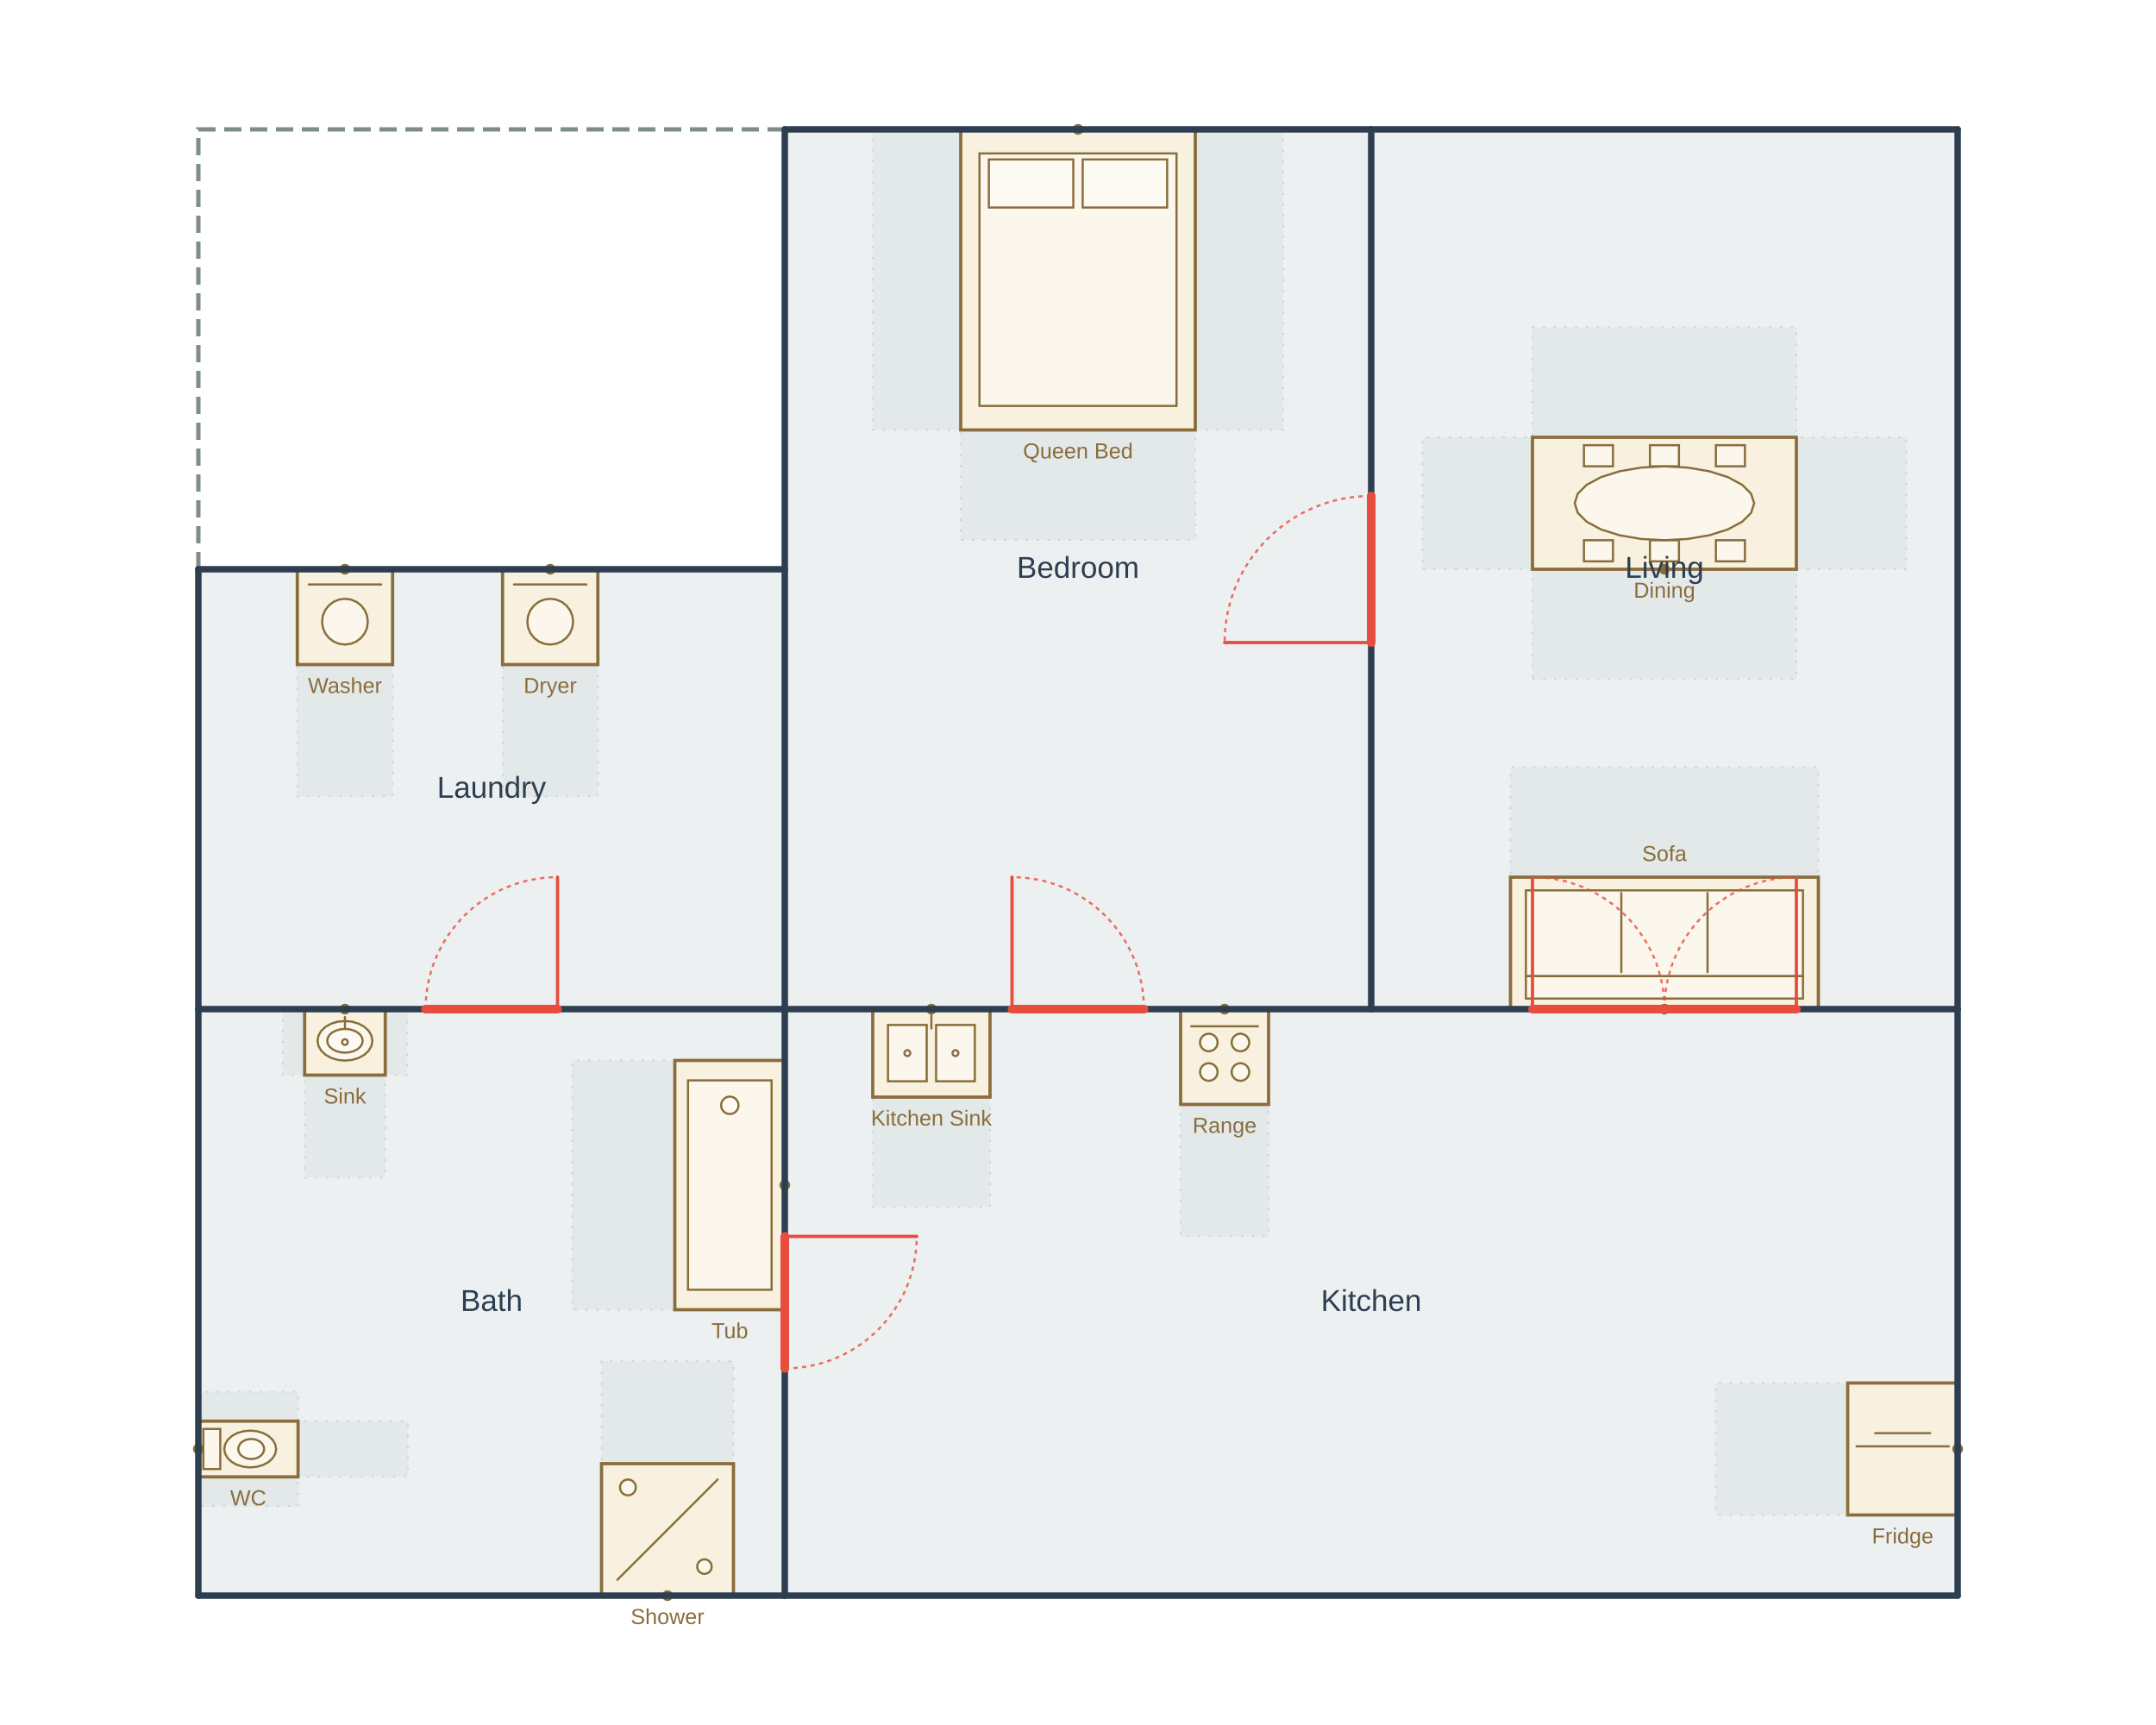
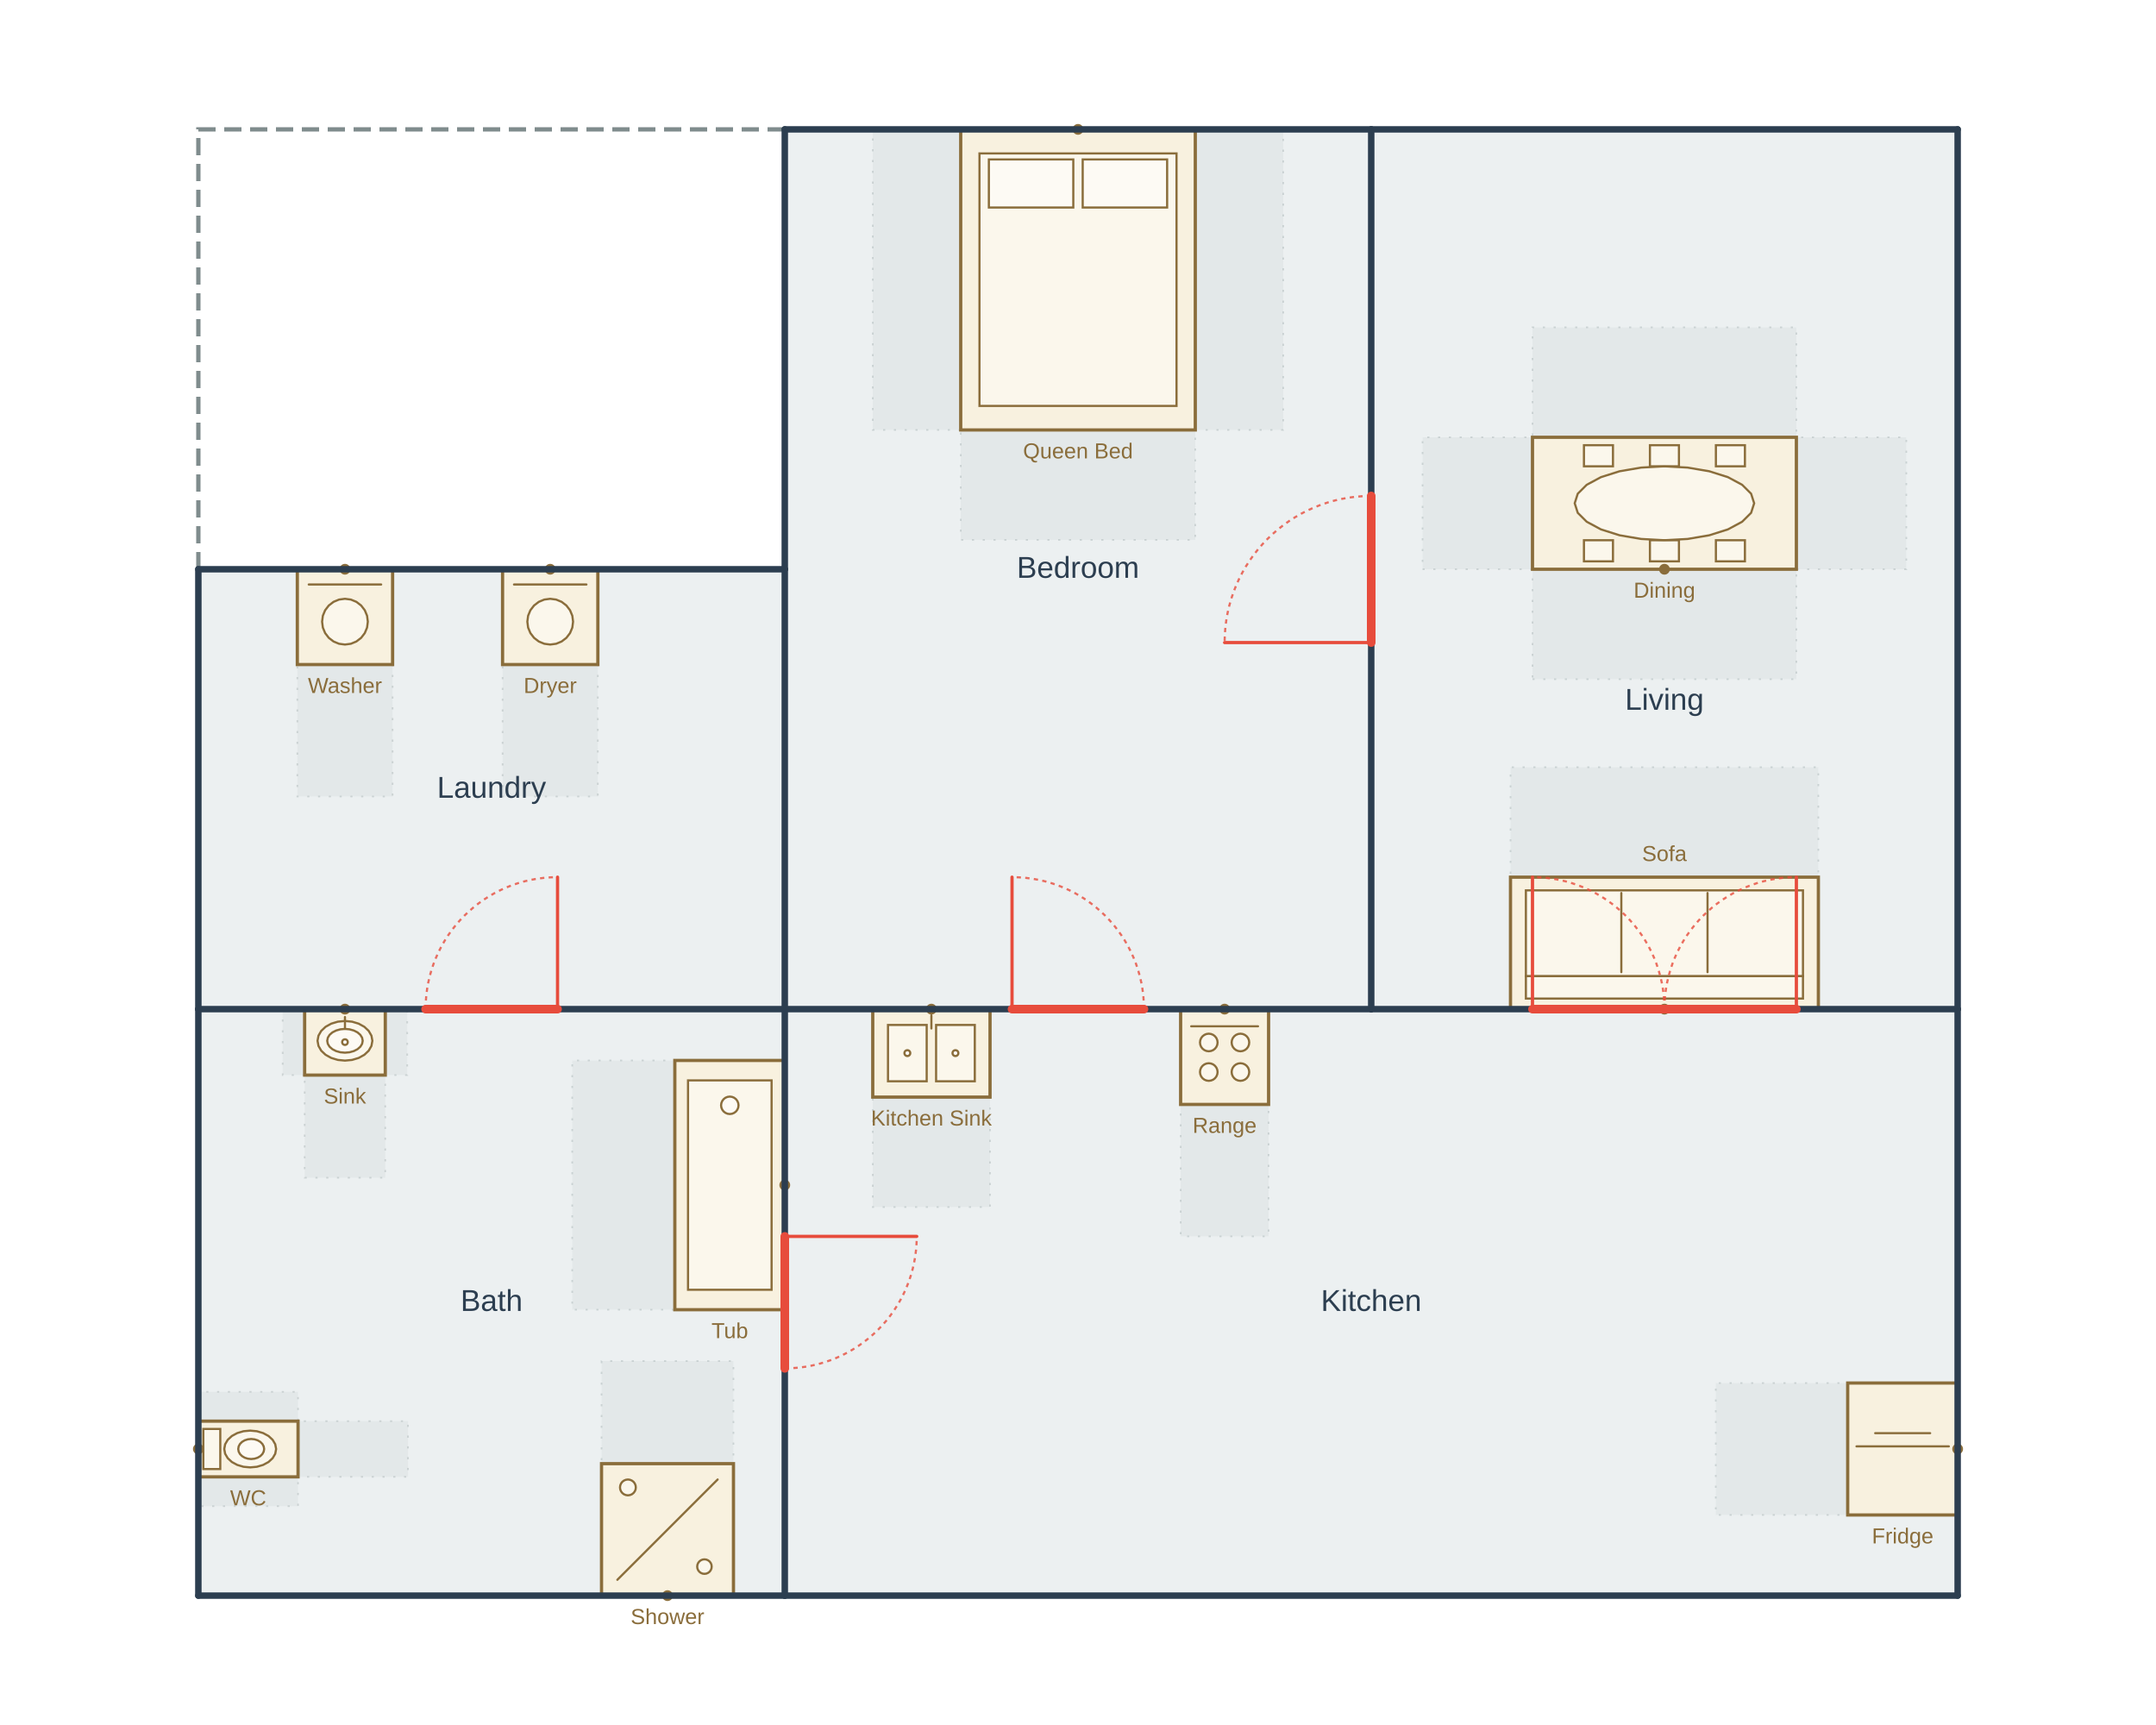
<svg xmlns="http://www.w3.org/2000/svg" width="1000" height="800" viewBox="0 0 1000 800">
  <defs>
    <style>
      .room-label { font-family: Arial, sans-serif; font-weight: 500; }
    </style>
  </defs>
  <rect width="1000" height="800" fill="#ffffff" />
  <path d="M 92.00 740.00 L 908.00 740.00 L 908.00 60.00 L 92.00 60.00 Z" fill="none" stroke="#7f8c8d" stroke-width="2" stroke-dasharray="8,4" />
  <path d="M 92.00 740.00 L 364.00 740.00 L 364.00 468.00 L 92.00 468.00 Z" fill="#ecf0f1" stroke="#bdc3c7" stroke-width="1" />
  <path d="M 364.00 740.00 L 908.00 740.00 L 908.00 468.00 L 364.00 468.00 Z" fill="#ecf0f1" stroke="#bdc3c7" stroke-width="1" />
  <path d="M 92.00 468.00 L 364.00 468.00 L 364.00 264.00 L 92.00 264.00 Z" fill="#ecf0f1" stroke="#bdc3c7" stroke-width="1" />
  <path d="M 364.00 468.00 L 636.00 468.00 L 636.00 60.00 L 364.00 60.00 Z" fill="#ecf0f1" stroke="#bdc3c7" stroke-width="1" />
  <path d="M 636.00 468.00 L 908.00 468.00 L 908.00 60.00 L 636.00 60.00 Z" fill="#ecf0f1" stroke="#bdc3c7" stroke-width="1" />
  <path class="object-clearance" d="M 138.24 659.08 L 138.24 684.92 L 189.24 684.92 L 189.24 659.08 Z" fill="#7f8c8d" fill-opacity="0.08" stroke="#7f8c8d" stroke-opacity="0.28" stroke-width="0.75" stroke-dasharray="1,4" />
  <path class="object-clearance" d="M 92.00 645.48 L 92.00 659.08 L 138.24 659.08 L 138.24 645.48 Z" fill="#7f8c8d" fill-opacity="0.08" stroke="#7f8c8d" stroke-opacity="0.28" stroke-width="0.75" stroke-dasharray="1,4" />
  <path class="object-clearance" d="M 92.00 684.92 L 92.00 698.52 L 138.24 698.52 L 138.24 684.92 Z" fill="#7f8c8d" fill-opacity="0.08" stroke="#7f8c8d" stroke-opacity="0.28" stroke-width="0.75" stroke-dasharray="1,4" />
  <path class="object-clearance" d="M 178.70 498.60 L 141.30 498.60 L 141.30 546.20 L 178.70 546.20 Z" fill="#7f8c8d" fill-opacity="0.08" stroke="#7f8c8d" stroke-opacity="0.28" stroke-width="0.75" stroke-dasharray="1,4" />
  <path class="object-clearance" d="M 188.90 468.00 L 178.70 468.00 L 178.70 498.60 L 188.90 498.60 Z" fill="#7f8c8d" fill-opacity="0.08" stroke="#7f8c8d" stroke-opacity="0.28" stroke-width="0.75" stroke-dasharray="1,4" />
  <path class="object-clearance" d="M 141.30 468.00 L 131.10 468.00 L 131.10 498.60 L 141.30 498.60 Z" fill="#7f8c8d" fill-opacity="0.08" stroke="#7f8c8d" stroke-opacity="0.28" stroke-width="0.75" stroke-dasharray="1,4" />
  <path class="object-clearance" d="M 279.00 678.80 L 340.20 678.80 L 340.20 631.20 L 279.00 631.20 Z" fill="#7f8c8d" fill-opacity="0.08" stroke="#7f8c8d" stroke-opacity="0.28" stroke-width="0.75" stroke-dasharray="1,4" />
  <path class="object-clearance" d="M 313.00 607.40 L 313.00 491.80 L 265.40 491.80 L 265.40 607.40 Z" fill="#7f8c8d" fill-opacity="0.08" stroke="#7f8c8d" stroke-opacity="0.28" stroke-width="0.75" stroke-dasharray="1,4" />
  <path class="object-clearance" d="M 459.20 508.80 L 404.80 508.80 L 404.80 559.80 L 459.20 559.80 Z" fill="#7f8c8d" fill-opacity="0.08" stroke="#7f8c8d" stroke-opacity="0.28" stroke-width="0.75" stroke-dasharray="1,4" />
  <path class="object-clearance" d="M 588.40 512.20 L 547.60 512.20 L 547.60 573.40 L 588.40 573.40 Z" fill="#7f8c8d" fill-opacity="0.08" stroke="#7f8c8d" stroke-opacity="0.28" stroke-width="0.75" stroke-dasharray="1,4" />
  <path class="object-clearance" d="M 857.00 702.60 L 857.00 641.40 L 795.80 641.40 L 795.80 702.60 Z" fill="#7f8c8d" fill-opacity="0.08" stroke="#7f8c8d" stroke-opacity="0.28" stroke-width="0.75" stroke-dasharray="1,4" />
  <path class="object-clearance" d="M 182.10 308.20 L 137.90 308.20 L 137.90 369.40 L 182.10 369.40 Z" fill="#7f8c8d" fill-opacity="0.08" stroke="#7f8c8d" stroke-opacity="0.28" stroke-width="0.75" stroke-dasharray="1,4" />
  <path class="object-clearance" d="M 277.30 308.20 L 233.10 308.20 L 233.10 369.40 L 277.30 369.40 Z" fill="#7f8c8d" fill-opacity="0.08" stroke="#7f8c8d" stroke-opacity="0.28" stroke-width="0.75" stroke-dasharray="1,4" />
  <path class="object-clearance" d="M 554.40 199.40 L 445.60 199.40 L 445.60 250.40 L 554.40 250.40 Z" fill="#7f8c8d" fill-opacity="0.08" stroke="#7f8c8d" stroke-opacity="0.28" stroke-width="0.75" stroke-dasharray="1,4" />
  <path class="object-clearance" d="M 595.20 60.00 L 554.40 60.00 L 554.40 199.40 L 595.20 199.40 Z" fill="#7f8c8d" fill-opacity="0.08" stroke="#7f8c8d" stroke-opacity="0.28" stroke-width="0.75" stroke-dasharray="1,4" />
  <path class="object-clearance" d="M 445.60 60.00 L 404.80 60.00 L 404.80 199.40 L 445.60 199.40 Z" fill="#7f8c8d" fill-opacity="0.08" stroke="#7f8c8d" stroke-opacity="0.28" stroke-width="0.75" stroke-dasharray="1,4" />
  <path class="object-clearance" d="M 700.60 406.80 L 843.40 406.80 L 843.40 355.80 L 700.60 355.80 Z" fill="#7f8c8d" fill-opacity="0.08" stroke="#7f8c8d" stroke-opacity="0.28" stroke-width="0.75" stroke-dasharray="1,4" />
  <path class="object-clearance" d="M 710.80 202.80 L 833.20 202.80 L 833.20 151.80 L 710.80 151.80 Z" fill="#7f8c8d" fill-opacity="0.08" stroke="#7f8c8d" stroke-opacity="0.28" stroke-width="0.75" stroke-dasharray="1,4" />
  <path class="object-clearance" d="M 710.80 315.00 L 833.20 315.00 L 833.20 264.00 L 710.80 264.00 Z" fill="#7f8c8d" fill-opacity="0.08" stroke="#7f8c8d" stroke-opacity="0.28" stroke-width="0.75" stroke-dasharray="1,4" />
  <path class="object-clearance" d="M 659.80 264.00 L 710.80 264.00 L 710.80 202.80 L 659.80 202.80 Z" fill="#7f8c8d" fill-opacity="0.08" stroke="#7f8c8d" stroke-opacity="0.28" stroke-width="0.75" stroke-dasharray="1,4" />
  <path class="object-clearance" d="M 833.20 264.00 L 884.20 264.00 L 884.20 202.80 L 833.20 202.80 Z" fill="#7f8c8d" fill-opacity="0.08" stroke="#7f8c8d" stroke-opacity="0.28" stroke-width="0.75" stroke-dasharray="1,4" />
  <g class="fixture fixture-toilet" data-object="wc1" data-catalog-id="builtin.sanitary.toilet.floor_mounted">
    <path class="fixture-base fixture-toilet" d="M 92.00 659.08 L 92.00 684.92 L 138.24 684.92 L 138.24 659.08 Z" fill="#f8f1df" stroke="#8a6d3b" stroke-width="1.5" />
    <path class="fixture-detail fixture-toilet-tank" d="M 94.31 662.70 L 94.31 681.30 L 102.17 681.30 L 102.17 662.70 Z" fill="#ffffff" fill-opacity="0.42" stroke="#8a6d3b" stroke-width="1" />
    <path class="fixture-detail fixture-toilet-bowl" d="M 116.04 680.53 L 119.16 680.24 L 122.06 679.38 L 124.55 678.03 L 126.46 676.26 L 127.66 674.21 L 128.07 672.00 L 127.66 669.79 L 126.46 667.74 L 124.55 665.97 L 122.06 664.62 L 119.16 663.76 L 116.04 663.47 L 112.93 663.76 L 110.03 664.62 L 107.54 665.97 L 105.63 667.74 L 104.43 669.79 L 104.02 672.00 L 104.43 674.21 L 105.63 676.26 L 107.54 678.03 L 110.03 679.38 L 112.93 680.24 Z" fill="#ffffff" fill-opacity="0.42" stroke="#8a6d3b" stroke-width="1" />
    <path class="fixture-detail fixture-toilet-water" d="M 116.51 676.65 L 118.06 676.49 L 119.51 676.03 L 120.76 675.29 L 121.71 674.33 L 122.31 673.20 L 122.52 672.00 L 122.31 670.80 L 121.71 669.67 L 120.76 668.71 L 119.51 667.97 L 118.06 667.51 L 116.51 667.35 L 114.95 667.51 L 113.50 667.97 L 112.26 668.71 L 111.30 669.67 L 110.70 670.80 L 110.50 672.00 L 110.70 673.20 L 111.30 674.33 L 112.26 675.29 L 113.50 676.03 L 114.95 676.49 Z" fill="#ffffff" fill-opacity="0.42" stroke="#8a6d3b" stroke-width="1" />
  </g>
  <circle data-object-origin="wc1" cx="92.00" cy="672.00" r="2.5" fill="#8a6d3b" />
  <g class="fixture fixture-bath-sink" data-object="lav1" data-catalog-id="builtin.sanitary.sink.wall_hung">
    <path class="fixture-base fixture-bath-sink" d="M 178.70 468.00 L 141.30 468.00 L 141.30 498.60 L 178.70 498.60 Z" fill="#f8f1df" stroke="#8a6d3b" stroke-width="1.5" />
    <path class="fixture-detail fixture-sink-basin" d="M 147.28 482.69 L 147.72 485.06 L 148.99 487.28 L 151.01 489.18 L 153.64 490.64 L 156.71 491.56 L 160.00 491.87 L 163.29 491.56 L 166.36 490.64 L 168.99 489.18 L 171.01 487.28 L 172.28 485.06 L 172.72 482.69 L 172.28 480.31 L 171.01 478.10 L 168.99 476.20 L 166.36 474.74 L 163.29 473.82 L 160.00 473.51 L 156.71 473.82 L 153.64 474.74 L 151.01 476.20 L 148.99 478.10 L 147.72 480.31 Z" fill="#ffffff" fill-opacity="0.42" stroke="#8a6d3b" stroke-width="1" />
    <path class="fixture-detail fixture-sink-inner" d="M 151.77 482.69 L 152.05 484.11 L 152.87 485.44 L 154.18 486.58 L 155.89 487.46 L 157.87 488.01 L 160.00 488.20 L 162.13 488.01 L 164.11 487.46 L 165.82 486.58 L 167.13 485.44 L 167.95 484.11 L 168.23 482.69 L 167.95 481.26 L 167.13 479.93 L 165.82 478.79 L 164.11 477.92 L 162.13 477.37 L 160.00 477.18 L 157.87 477.37 L 155.89 477.92 L 154.18 478.79 L 152.87 479.93 L 152.05 481.26 Z" fill="#ffffff" fill-opacity="0.42" stroke="#8a6d3b" stroke-width="1" />
    <path class="fixture-detail fixture-drain" d="M 158.69 483.30 L 158.74 483.64 L 158.87 483.95 L 159.07 484.23 L 159.35 484.43 L 159.66 484.56 L 160.00 484.61 L 160.34 484.56 L 160.65 484.43 L 160.93 484.23 L 161.13 483.95 L 161.26 483.64 L 161.31 483.30 L 161.26 482.96 L 161.13 482.65 L 160.93 482.37 L 160.65 482.17 L 160.34 482.04 L 160.00 481.99 L 159.66 482.04 L 159.35 482.17 L 159.07 482.37 L 158.87 482.65 L 158.74 482.96 Z" fill="#ffffff" fill-opacity="0.42" stroke="#8a6d3b" stroke-width="1" />
    <line class="fixture-detail fixture-faucet" x1="160.00" y1="471.67" x2="160.00" y2="477.18" stroke="#8a6d3b" stroke-width="1" stroke-linecap="round" />
  </g>
  <circle data-object-origin="lav1" cx="160.00" cy="468.00" r="2.5" fill="#8a6d3b" />
  <g class="fixture fixture-shower" data-object="shower1" data-catalog-id="builtin.sanitary.shower.size_900x900">
    <path class="fixture-base fixture-shower" d="M 279.00 740.00 L 340.20 740.00 L 340.20 678.80 L 279.00 678.80 Z" fill="#f8f1df" stroke="#8a6d3b" stroke-width="1.5" />
    <line class="fixture-detail fixture-shower-slope" x1="286.34" y1="732.66" x2="332.86" y2="686.14" stroke="#8a6d3b" stroke-width="1" stroke-linecap="round" />
    <path class="fixture-detail fixture-drain" d="M 330.10 726.54 L 329.99 725.66 L 329.65 724.85 L 329.12 724.16 L 328.42 723.62 L 327.61 723.28 L 326.74 723.17 L 325.86 723.28 L 325.05 723.62 L 324.36 724.16 L 323.82 724.85 L 323.48 725.66 L 323.37 726.54 L 323.48 727.41 L 323.82 728.22 L 324.36 728.92 L 325.05 729.45 L 325.86 729.79 L 326.74 729.90 L 327.61 729.79 L 328.42 729.45 L 329.12 728.92 L 329.65 728.22 L 329.99 727.41 Z" fill="#ffffff" fill-opacity="0.42" stroke="#8a6d3b" stroke-width="1" />
    <path class="fixture-detail fixture-shower-head" d="M 294.91 689.82 L 294.79 688.87 L 294.42 687.98 L 293.84 687.22 L 293.08 686.64 L 292.19 686.27 L 291.24 686.14 L 290.29 686.27 L 289.40 686.64 L 288.64 687.22 L 288.06 687.98 L 287.69 688.87 L 287.57 689.82 L 287.69 690.77 L 288.06 691.65 L 288.64 692.41 L 289.40 693.00 L 290.29 693.36 L 291.24 693.49 L 292.19 693.36 L 293.08 693.00 L 293.84 692.41 L 294.42 691.65 L 294.79 690.77 Z" fill="#ffffff" fill-opacity="0.42" stroke="#8a6d3b" stroke-width="1" />
  </g>
  <circle data-object-origin="shower1" cx="309.60" cy="740.00" r="2.5" fill="#8a6d3b" />
  <g class="fixture fixture-tub" data-object="tub1" data-catalog-id="builtin.sanitary.tub.size_1700">
    <path class="fixture-base fixture-tub" d="M 364.00 607.40 L 364.00 491.80 L 313.00 491.80 L 313.00 607.40 Z" fill="#f8f1df" stroke="#8a6d3b" stroke-width="1.5" />
    <path class="fixture-detail fixture-tub-basin" d="M 357.88 598.15 L 357.88 501.05 L 319.12 501.05 L 319.12 598.15 Z" fill="#ffffff" fill-opacity="0.42" stroke="#8a6d3b" stroke-width="1" />
    <path class="fixture-detail fixture-drain" d="M 338.50 508.56 L 337.45 508.70 L 336.48 509.10 L 335.64 509.75 L 335.00 510.59 L 334.59 511.56 L 334.45 512.61 L 334.59 513.66 L 335.00 514.63 L 335.64 515.47 L 336.48 516.11 L 337.45 516.52 L 338.50 516.65 L 339.55 516.52 L 340.52 516.11 L 341.36 515.47 L 342.00 514.63 L 342.41 513.66 L 342.55 512.61 L 342.41 511.56 L 342.00 510.59 L 341.36 509.75 L 340.52 509.10 L 339.55 508.70 Z" fill="#ffffff" fill-opacity="0.42" stroke="#8a6d3b" stroke-width="1" />
  </g>
  <circle data-object-origin="tub1" cx="364.00" cy="549.60" r="2.5" fill="#8a6d3b" />
  <g class="fixture fixture-kitchen-sink" data-object="kitchen_sink1" data-catalog-id="builtin.kitchen.sink">
    <path class="fixture-base fixture-kitchen-sink" d="M 459.20 468.00 L 404.80 468.00 L 404.80 508.80 L 459.20 508.80 Z" fill="#f8f1df" stroke="#8a6d3b" stroke-width="1.5" />
    <path class="fixture-detail fixture-sink-basin" d="M 452.13 475.34 L 434.18 475.34 L 434.18 501.46 L 452.13 501.46 Z" fill="#ffffff" fill-opacity="0.42" stroke="#8a6d3b" stroke-width="1" />
    <path class="fixture-detail fixture-sink-basin" d="M 429.82 475.34 L 411.87 475.34 L 411.87 501.46 L 429.82 501.46 Z" fill="#ffffff" fill-opacity="0.42" stroke="#8a6d3b" stroke-width="1" />
    <path class="fixture-detail fixture-drain" d="M 441.79 488.40 L 441.84 488.75 L 441.97 489.08 L 442.19 489.36 L 442.47 489.58 L 442.80 489.71 L 443.15 489.76 L 443.50 489.71 L 443.83 489.58 L 444.11 489.36 L 444.33 489.08 L 444.47 488.75 L 444.51 488.40 L 444.47 488.05 L 444.33 487.72 L 444.11 487.44 L 443.83 487.22 L 443.50 487.09 L 443.15 487.04 L 442.80 487.09 L 442.47 487.22 L 442.19 487.44 L 441.97 487.72 L 441.84 488.05 Z" fill="#ffffff" fill-opacity="0.42" stroke="#8a6d3b" stroke-width="1" />
    <path class="fixture-detail fixture-drain" d="M 419.49 488.40 L 419.53 488.75 L 419.67 489.08 L 419.89 489.36 L 420.17 489.58 L 420.50 489.71 L 420.85 489.76 L 421.20 489.71 L 421.53 489.58 L 421.81 489.36 L 422.03 489.08 L 422.16 488.75 L 422.21 488.40 L 422.16 488.05 L 422.03 487.72 L 421.81 487.44 L 421.53 487.22 L 421.20 487.09 L 420.85 487.04 L 420.50 487.09 L 420.17 487.22 L 419.89 487.44 L 419.67 487.72 L 419.53 488.05 Z" fill="#ffffff" fill-opacity="0.42" stroke="#8a6d3b" stroke-width="1" />
    <line class="fixture-detail fixture-faucet" x1="432.00" y1="470.86" x2="432.00" y2="476.98" stroke="#8a6d3b" stroke-width="1" stroke-linecap="round" />
  </g>
  <circle data-object-origin="kitchen_sink1" cx="432.00" cy="468.00" r="2.5" fill="#8a6d3b" />
  <g class="fixture fixture-range" data-object="range1" data-catalog-id="builtin.kitchen.range.size_600">
    <path class="fixture-base fixture-range" d="M 588.40 468.00 L 547.60 468.00 L 547.60 512.20 L 588.40 512.20 Z" fill="#f8f1df" stroke="#8a6d3b" stroke-width="1.5" />
    <path class="fixture-detail fixture-burner" d="M 571.26 483.47 L 571.40 484.53 L 571.81 485.51 L 572.46 486.35 L 573.30 487.00 L 574.29 487.41 L 575.34 487.55 L 576.40 487.41 L 577.38 487.00 L 578.23 486.35 L 578.88 485.51 L 579.28 484.53 L 579.42 483.47 L 579.28 482.41 L 578.88 481.43 L 578.23 480.59 L 577.38 479.94 L 576.40 479.53 L 575.34 479.39 L 574.29 479.53 L 573.30 479.94 L 572.46 480.59 L 571.81 481.43 L 571.40 482.41 Z" fill="#ffffff" fill-opacity="0.42" stroke="#8a6d3b" stroke-width="1" />
    <path class="fixture-detail fixture-burner" d="M 556.58 483.47 L 556.72 484.53 L 557.12 485.51 L 557.77 486.35 L 558.62 487.00 L 559.60 487.41 L 560.66 487.55 L 561.71 487.41 L 562.70 487.00 L 563.54 486.35 L 564.19 485.51 L 564.60 484.53 L 564.74 483.47 L 564.60 482.41 L 564.19 481.43 L 563.54 480.59 L 562.70 479.94 L 561.71 479.53 L 560.66 479.39 L 559.60 479.53 L 558.62 479.94 L 557.77 480.59 L 557.12 481.43 L 556.72 482.41 Z" fill="#ffffff" fill-opacity="0.42" stroke="#8a6d3b" stroke-width="1" />
    <path class="fixture-detail fixture-burner" d="M 571.26 497.17 L 571.40 498.23 L 571.81 499.21 L 572.46 500.06 L 573.30 500.71 L 574.29 501.11 L 575.34 501.25 L 576.40 501.11 L 577.38 500.71 L 578.23 500.06 L 578.88 499.21 L 579.28 498.23 L 579.42 497.17 L 579.28 496.12 L 578.88 495.13 L 578.23 494.29 L 577.38 493.64 L 576.40 493.23 L 575.34 493.09 L 574.29 493.23 L 573.30 493.64 L 572.46 494.29 L 571.81 495.13 L 571.40 496.12 Z" fill="#ffffff" fill-opacity="0.42" stroke="#8a6d3b" stroke-width="1" />
    <path class="fixture-detail fixture-burner" d="M 556.58 497.17 L 556.72 498.23 L 557.12 499.21 L 557.77 500.06 L 558.62 500.71 L 559.60 501.11 L 560.66 501.25 L 561.71 501.11 L 562.70 500.71 L 563.54 500.06 L 564.19 499.21 L 564.60 498.23 L 564.74 497.17 L 564.60 496.12 L 564.19 495.13 L 563.54 494.29 L 562.70 493.64 L 561.71 493.23 L 560.66 493.09 L 559.60 493.23 L 558.62 493.64 L 557.77 494.29 L 557.12 495.13 L 556.72 496.12 Z" fill="#ffffff" fill-opacity="0.42" stroke="#8a6d3b" stroke-width="1" />
    <line class="fixture-detail fixture-control-line" x1="583.50" y1="475.96" x2="552.50" y2="475.96" stroke="#8a6d3b" stroke-width="1" stroke-linecap="round" />
  </g>
  <circle data-object-origin="range1" cx="568.00" cy="468.00" r="2.5" fill="#8a6d3b" />
  <g class="fixture fixture-fridge" data-object="fridge1" data-catalog-id="builtin.kitchen.fridge.size_900">
    <path class="fixture-base fixture-fridge" d="M 908.00 702.60 L 908.00 641.40 L 857.00 641.40 L 857.00 702.60 Z" fill="#f8f1df" stroke="#8a6d3b" stroke-width="1.5" />
    <line class="fixture-detail fixture-door-split" x1="903.92" y1="670.78" x2="861.08" y2="670.78" stroke="#8a6d3b" stroke-width="1" stroke-linecap="round" />
    <line class="fixture-detail fixture-handle" x1="895.25" y1="664.66" x2="869.75" y2="664.66" stroke="#8a6d3b" stroke-width="1" stroke-linecap="round" />
  </g>
  <circle data-object-origin="fridge1" cx="908.00" cy="672.00" r="2.5" fill="#8a6d3b" />
  <g class="fixture fixture-washer" data-object="washer1" data-catalog-id="builtin.laundry.washer">
    <path class="fixture-base fixture-washer" d="M 182.10 264.00 L 137.90 264.00 L 137.90 308.20 L 182.10 308.20 Z" fill="#f8f1df" stroke="#8a6d3b" stroke-width="1.5" />
    <path class="fixture-detail fixture-washer-drum" d="M 149.39 288.31 L 149.75 291.06 L 150.81 293.61 L 152.50 295.81 L 154.70 297.50 L 157.25 298.56 L 160.00 298.92 L 162.75 298.56 L 165.30 297.50 L 167.50 295.81 L 169.19 293.61 L 170.25 291.06 L 170.61 288.31 L 170.25 285.56 L 169.19 283.01 L 167.50 280.81 L 165.30 279.12 L 162.75 278.06 L 160.00 277.70 L 157.25 278.06 L 154.70 279.12 L 152.50 280.81 L 150.81 283.01 L 149.75 285.56 Z" fill="#ffffff" fill-opacity="0.42" stroke="#8a6d3b" stroke-width="1" />
    <line class="fixture-detail fixture-washer-controls" x1="176.80" y1="271.07" x2="143.20" y2="271.07" stroke="#8a6d3b" stroke-width="1" stroke-linecap="round" />
  </g>
  <circle data-object-origin="washer1" cx="160.00" cy="264.00" r="2.5" fill="#8a6d3b" />
  <g class="fixture fixture-dryer" data-object="dryer1" data-catalog-id="builtin.laundry.dryer">
    <path class="fixture-base fixture-dryer" d="M 277.30 264.00 L 233.10 264.00 L 233.10 308.20 L 277.30 308.20 Z" fill="#f8f1df" stroke="#8a6d3b" stroke-width="1.5" />
    <path class="fixture-detail fixture-dryer-drum" d="M 244.59 288.31 L 244.95 291.06 L 246.01 293.61 L 247.70 295.81 L 249.90 297.50 L 252.45 298.56 L 255.20 298.92 L 257.95 298.56 L 260.50 297.50 L 262.70 295.81 L 264.39 293.61 L 265.45 291.06 L 265.81 288.31 L 265.45 285.56 L 264.39 283.01 L 262.70 280.81 L 260.50 279.12 L 257.95 278.06 L 255.20 277.70 L 252.45 278.06 L 249.90 279.12 L 247.70 280.81 L 246.01 283.01 L 244.95 285.56 Z" fill="#ffffff" fill-opacity="0.42" stroke="#8a6d3b" stroke-width="1" />
    <line class="fixture-detail fixture-dryer-controls" x1="272.00" y1="271.07" x2="238.40" y2="271.07" stroke="#8a6d3b" stroke-width="1" stroke-linecap="round" />
  </g>
  <circle data-object-origin="dryer1" cx="255.20" cy="264.00" r="2.5" fill="#8a6d3b" />
  <g class="fixture fixture-bed" data-object="bed1" data-catalog-id="builtin.furniture.bed.queen">
    <path class="fixture-base fixture-bed" d="M 554.40 60.00 L 445.60 60.00 L 445.60 199.40 L 554.40 199.40 Z" fill="#f8f1df" stroke="#8a6d3b" stroke-width="1.5" />
    <path class="fixture-detail fixture-mattress" d="M 545.70 71.15 L 454.30 71.15 L 454.30 188.25 L 545.70 188.25 Z" fill="#ffffff" fill-opacity="0.42" stroke="#8a6d3b" stroke-width="1" />
    <path class="fixture-detail fixture-pillow" d="M 541.34 73.94 L 502.18 73.94 L 502.18 96.24 L 541.34 96.24 Z" fill="#ffffff" fill-opacity="0.42" stroke="#8a6d3b" stroke-width="1" />
    <path class="fixture-detail fixture-pillow" d="M 497.82 73.94 L 458.66 73.94 L 458.66 96.24 L 497.82 96.24 Z" fill="#ffffff" fill-opacity="0.42" stroke="#8a6d3b" stroke-width="1" />
  </g>
  <circle data-object-origin="bed1" cx="500.00" cy="60.00" r="2.5" fill="#8a6d3b" />
  <g class="fixture fixture-sofa" data-object="sofa1" data-catalog-id="builtin.furniture.sofa.three_seat">
    <path class="fixture-base fixture-sofa" d="M 700.60 468.00 L 843.40 468.00 L 843.40 406.80 L 700.60 406.80 Z" fill="#f8f1df" stroke="#8a6d3b" stroke-width="1.5" />
    <path class="fixture-detail fixture-sofa-back" d="M 707.74 463.10 L 836.26 463.10 L 836.26 452.70 L 707.74 452.70 Z" fill="#ffffff" fill-opacity="0.42" stroke="#8a6d3b" stroke-width="1" />
    <path class="fixture-detail fixture-sofa-seat" d="M 707.74 452.70 L 836.26 452.70 L 836.26 412.92 L 707.74 412.92 Z" fill="#ffffff" fill-opacity="0.42" stroke="#8a6d3b" stroke-width="1" />
    <line class="fixture-detail fixture-sofa-cushion" x1="752.01" y1="450.86" x2="752.01" y2="414.14" stroke="#8a6d3b" stroke-width="1" stroke-linecap="round" />
    <line class="fixture-detail fixture-sofa-cushion" x1="791.99" y1="450.86" x2="791.99" y2="414.14" stroke="#8a6d3b" stroke-width="1" stroke-linecap="round" />
  </g>
  <circle data-object-origin="sofa1" cx="772.00" cy="468.00" r="2.5" fill="#8a6d3b" />
  <g class="fixture fixture-dining-table" data-object="dining1" data-catalog-id="builtin.furniture.table.dining_6">
    <path class="fixture-base fixture-dining-table" d="M 710.80 264.00 L 833.20 264.00 L 833.20 202.80 L 710.80 202.80 Z" fill="#f8f1df" stroke="#8a6d3b" stroke-width="1.5" />
    <path class="fixture-detail fixture-table-top" d="M 813.62 233.40 L 812.20 228.96 L 808.04 224.83 L 801.43 221.28 L 792.81 218.56 L 782.77 216.85 L 772.00 216.26 L 761.23 216.85 L 751.19 218.56 L 742.57 221.28 L 735.96 224.83 L 731.80 228.96 L 730.38 233.40 L 731.80 237.84 L 735.96 241.97 L 742.57 245.52 L 751.19 248.24 L 761.23 249.95 L 772.00 250.54 L 782.77 249.95 L 792.81 248.24 L 801.43 245.52 L 808.04 241.97 L 812.20 237.84 Z" fill="#ffffff" fill-opacity="0.42" stroke="#8a6d3b" stroke-width="1" />
    <path class="fixture-detail fixture-chair" d="M 734.67 260.33 L 748.13 260.33 L 748.13 250.54 L 734.67 250.54 Z" fill="#ffffff" fill-opacity="0.42" stroke="#8a6d3b" stroke-width="1" />
    <path class="fixture-detail fixture-chair" d="M 734.67 216.26 L 748.13 216.26 L 748.13 206.47 L 734.67 206.47 Z" fill="#ffffff" fill-opacity="0.42" stroke="#8a6d3b" stroke-width="1" />
    <path class="fixture-detail fixture-chair" d="M 765.27 260.33 L 778.73 260.33 L 778.73 250.54 L 765.27 250.54 Z" fill="#ffffff" fill-opacity="0.42" stroke="#8a6d3b" stroke-width="1" />
    <path class="fixture-detail fixture-chair" d="M 765.27 216.26 L 778.73 216.26 L 778.73 206.47 L 765.27 206.47 Z" fill="#ffffff" fill-opacity="0.42" stroke="#8a6d3b" stroke-width="1" />
    <path class="fixture-detail fixture-chair" d="M 795.87 260.33 L 809.33 260.33 L 809.33 250.54 L 795.87 250.54 Z" fill="#ffffff" fill-opacity="0.42" stroke="#8a6d3b" stroke-width="1" />
    <path class="fixture-detail fixture-chair" d="M 795.87 216.26 L 809.33 216.26 L 809.33 206.47 L 795.87 206.47 Z" fill="#ffffff" fill-opacity="0.42" stroke="#8a6d3b" stroke-width="1" />
  </g>
  <circle data-object-origin="dining1" cx="772.00" cy="264.00" r="2.5" fill="#8a6d3b" />
  <line x1="364.00" y1="740.00" x2="364.00" y2="468.00" stroke="#2c3e50" stroke-width="3" stroke-linecap="round" />
  <line x1="92.00" y1="468.00" x2="364.00" y2="468.00" stroke="#2c3e50" stroke-width="3" stroke-linecap="round" />
  <line x1="364.00" y1="468.00" x2="636.00" y2="468.00" stroke="#2c3e50" stroke-width="3" stroke-linecap="round" />
  <line x1="636.00" y1="468.00" x2="908.00" y2="468.00" stroke="#2c3e50" stroke-width="3" stroke-linecap="round" />
  <line x1="364.00" y1="468.00" x2="364.00" y2="264.00" stroke="#2c3e50" stroke-width="3" stroke-linecap="round" />
  <line x1="636.00" y1="468.00" x2="636.00" y2="60.00" stroke="#2c3e50" stroke-width="3" stroke-linecap="round" />
  <line x1="92.00" y1="740.00" x2="364.00" y2="740.00" stroke="#2c3e50" stroke-width="3" stroke-linecap="round" />
  <line x1="92.00" y1="740.00" x2="92.00" y2="468.00" stroke="#2c3e50" stroke-width="3" stroke-linecap="round" />
  <line x1="364.00" y1="740.00" x2="908.00" y2="740.00" stroke="#2c3e50" stroke-width="3" stroke-linecap="round" />
  <line x1="908.00" y1="740.00" x2="908.00" y2="468.00" stroke="#2c3e50" stroke-width="3" stroke-linecap="round" />
  <line x1="92.00" y1="264.00" x2="364.00" y2="264.00" stroke="#2c3e50" stroke-width="3" stroke-linecap="round" />
  <line x1="92.00" y1="468.00" x2="92.00" y2="264.00" stroke="#2c3e50" stroke-width="3" stroke-linecap="round" />
  <line x1="364.00" y1="60.00" x2="636.00" y2="60.00" stroke="#2c3e50" stroke-width="3" stroke-linecap="round" />
  <line x1="364.00" y1="264.00" x2="364.00" y2="60.00" stroke="#2c3e50" stroke-width="3" stroke-linecap="round" />
  <line x1="908.00" y1="468.00" x2="908.00" y2="60.00" stroke="#2c3e50" stroke-width="3" stroke-linecap="round" />
  <line x1="636.00" y1="60.00" x2="908.00" y2="60.00" stroke="#2c3e50" stroke-width="3" stroke-linecap="round" />
  <line x1="364.00" y1="634.60" x2="364.00" y2="573.40" stroke="#e74c3c" stroke-width="4" stroke-linecap="round" />
  <line class="door-leaf" x1="364.00" y1="573.40" x2="425.20" y2="573.40" stroke="#e74c3c" stroke-width="1.5" stroke-linecap="round" />
  <path class="door-swing" d="M 364.00 634.60 A 61.20 61.20 0 0 0 425.20 573.40" fill="none" stroke="#e74c3c" stroke-width="1" stroke-dasharray="2,2" opacity="0.8" />
  <line x1="197.40" y1="468.00" x2="258.60" y2="468.00" stroke="#e74c3c" stroke-width="4" stroke-linecap="round" />
  <line class="door-leaf" x1="258.60" y1="468.00" x2="258.60" y2="406.80" stroke="#e74c3c" stroke-width="1.5" stroke-linecap="round" />
  <path class="door-swing" d="M 197.40 468.00 A 61.20 61.20 0 0 1 258.60 406.80" fill="none" stroke="#e74c3c" stroke-width="1" stroke-dasharray="2,2" opacity="0.8" />
  <line x1="469.40" y1="468.00" x2="530.60" y2="468.00" stroke="#e74c3c" stroke-width="4" stroke-linecap="round" />
  <line class="door-leaf" x1="469.40" y1="468.00" x2="469.40" y2="406.80" stroke="#e74c3c" stroke-width="1.5" stroke-linecap="round" />
  <path class="door-swing" d="M 530.60 468.00 A 61.20 61.20 0 0 0 469.40 406.80" fill="none" stroke="#e74c3c" stroke-width="1" stroke-dasharray="2,2" opacity="0.8" />
  <line x1="710.80" y1="468.00" x2="833.20" y2="468.00" stroke="#e74c3c" stroke-width="4" stroke-linecap="round" />
  <line class="door-leaf" x1="710.80" y1="468.00" x2="710.80" y2="406.80" stroke="#e74c3c" stroke-width="1.5" stroke-linecap="round" />
  <path class="door-swing" d="M 772.00 468.00 A 61.20 61.20 0 0 0 710.80 406.80" fill="none" stroke="#e74c3c" stroke-width="1" stroke-dasharray="2,2" opacity="0.8" />
  <line class="door-leaf" x1="833.20" y1="468.00" x2="833.20" y2="406.80" stroke="#e74c3c" stroke-width="1.5" stroke-linecap="round" />
  <path class="door-swing" d="M 772.00 468.00 A 61.20 61.20 0 0 1 833.20 406.80" fill="none" stroke="#e74c3c" stroke-width="1" stroke-dasharray="2,2" opacity="0.8" />
  <line x1="636.00" y1="298.00" x2="636.00" y2="230.00" stroke="#e74c3c" stroke-width="4" stroke-linecap="round" />
  <line class="door-leaf" x1="636.00" y1="298.00" x2="568.00" y2="298.00" stroke="#e74c3c" stroke-width="1.5" stroke-linecap="round" />
  <path class="door-swing" d="M 636.00 230.00 A 68.00 68.00 0 0 0 568.00 298.00" fill="none" stroke="#e74c3c" stroke-width="1" stroke-dasharray="2,2" opacity="0.8" />
-   <text x="228.00" y="604.00" font-size="14" fill="#2c3e50" text-anchor="middle" dominant-baseline="middle" font-family="Arial, sans-serif">Bath</text>
-   <text x="636.00" y="604.00" font-size="14" fill="#2c3e50" text-anchor="middle" dominant-baseline="middle" font-family="Arial, sans-serif">Kitchen</text>
-   <text x="228.00" y="366.00" font-size="14" fill="#2c3e50" text-anchor="middle" dominant-baseline="middle" font-family="Arial, sans-serif">Laundry</text>
-   <text x="500.00" y="264.00" font-size="14" fill="#2c3e50" text-anchor="middle" dominant-baseline="middle" font-family="Arial, sans-serif">Bedroom</text>
-   <text x="772.00" y="264.00" font-size="14" fill="#2c3e50" text-anchor="middle" dominant-baseline="middle" font-family="Arial, sans-serif">Living</text>
+   <text class="room-label" data-room-label="bath" x="228.00" y="604.00" font-size="14" fill="#2c3e50" text-anchor="middle" dominant-baseline="middle" font-family="Arial, sans-serif">Bath</text>
+   <text class="room-label" data-room-label="kitchen" x="636.00" y="604.00" font-size="14" fill="#2c3e50" text-anchor="middle" dominant-baseline="middle" font-family="Arial, sans-serif">Kitchen</text>
+   <text class="room-label" data-room-label="laundry" x="228.00" y="366.00" font-size="14" fill="#2c3e50" text-anchor="middle" dominant-baseline="middle" font-family="Arial, sans-serif">Laundry</text>
+   <text class="room-label" data-room-label="bedroom" x="500.00" y="264.00" font-size="14" fill="#2c3e50" text-anchor="middle" dominant-baseline="middle" font-family="Arial, sans-serif">Bedroom</text>
+   <text class="room-label" data-room-label="living" x="772.00" y="325.20" font-size="14" fill="#2c3e50" text-anchor="middle" dominant-baseline="middle" font-family="Arial, sans-serif">Living</text>
  <text class="fixture-label" data-object-label="wc1" x="115.12" y="695.25" font-size="10.08" fill="#8a6d3b" text-anchor="middle" dominant-baseline="middle" font-family="Arial, sans-serif">WC</text>
  <text class="fixture-label" data-object-label="lav1" x="160.00" y="508.93" font-size="10.08" fill="#8a6d3b" text-anchor="middle" dominant-baseline="middle" font-family="Arial, sans-serif">Sink</text>
  <text class="fixture-label" data-object-label="shower1" x="309.60" y="750.33" font-size="10.08" fill="#8a6d3b" text-anchor="middle" dominant-baseline="middle" font-family="Arial, sans-serif">Shower</text>
  <text class="fixture-label" data-object-label="tub1" x="338.50" y="617.73" font-size="10.08" fill="#8a6d3b" text-anchor="middle" dominant-baseline="middle" font-family="Arial, sans-serif">Tub</text>
  <text class="fixture-label" data-object-label="kitchen_sink1" x="432.00" y="519.13" font-size="10.08" fill="#8a6d3b" text-anchor="middle" dominant-baseline="middle" font-family="Arial, sans-serif">Kitchen Sink</text>
  <text class="fixture-label" data-object-label="range1" x="568.00" y="522.53" font-size="10.08" fill="#8a6d3b" text-anchor="middle" dominant-baseline="middle" font-family="Arial, sans-serif">Range</text>
  <text class="fixture-label" data-object-label="fridge1" x="882.50" y="712.93" font-size="10.08" fill="#8a6d3b" text-anchor="middle" dominant-baseline="middle" font-family="Arial, sans-serif">Fridge</text>
  <text class="fixture-label" data-object-label="washer1" x="160.00" y="318.53" font-size="10.08" fill="#8a6d3b" text-anchor="middle" dominant-baseline="middle" font-family="Arial, sans-serif">Washer</text>
  <text class="fixture-label" data-object-label="dryer1" x="255.20" y="318.53" font-size="10.08" fill="#8a6d3b" text-anchor="middle" dominant-baseline="middle" font-family="Arial, sans-serif">Dryer</text>
  <text class="fixture-label" data-object-label="bed1" x="500.00" y="209.73" font-size="10.08" fill="#8a6d3b" text-anchor="middle" dominant-baseline="middle" font-family="Arial, sans-serif">Queen Bed</text>
  <text class="fixture-label" data-object-label="sofa1" x="772.00" y="396.47" font-size="10.08" fill="#8a6d3b" text-anchor="middle" dominant-baseline="middle" font-family="Arial, sans-serif">Sofa</text>
  <text class="fixture-label" data-object-label="dining1" x="772.00" y="274.33" font-size="10.08" fill="#8a6d3b" text-anchor="middle" dominant-baseline="middle" font-family="Arial, sans-serif">Dining</text>
</svg>
